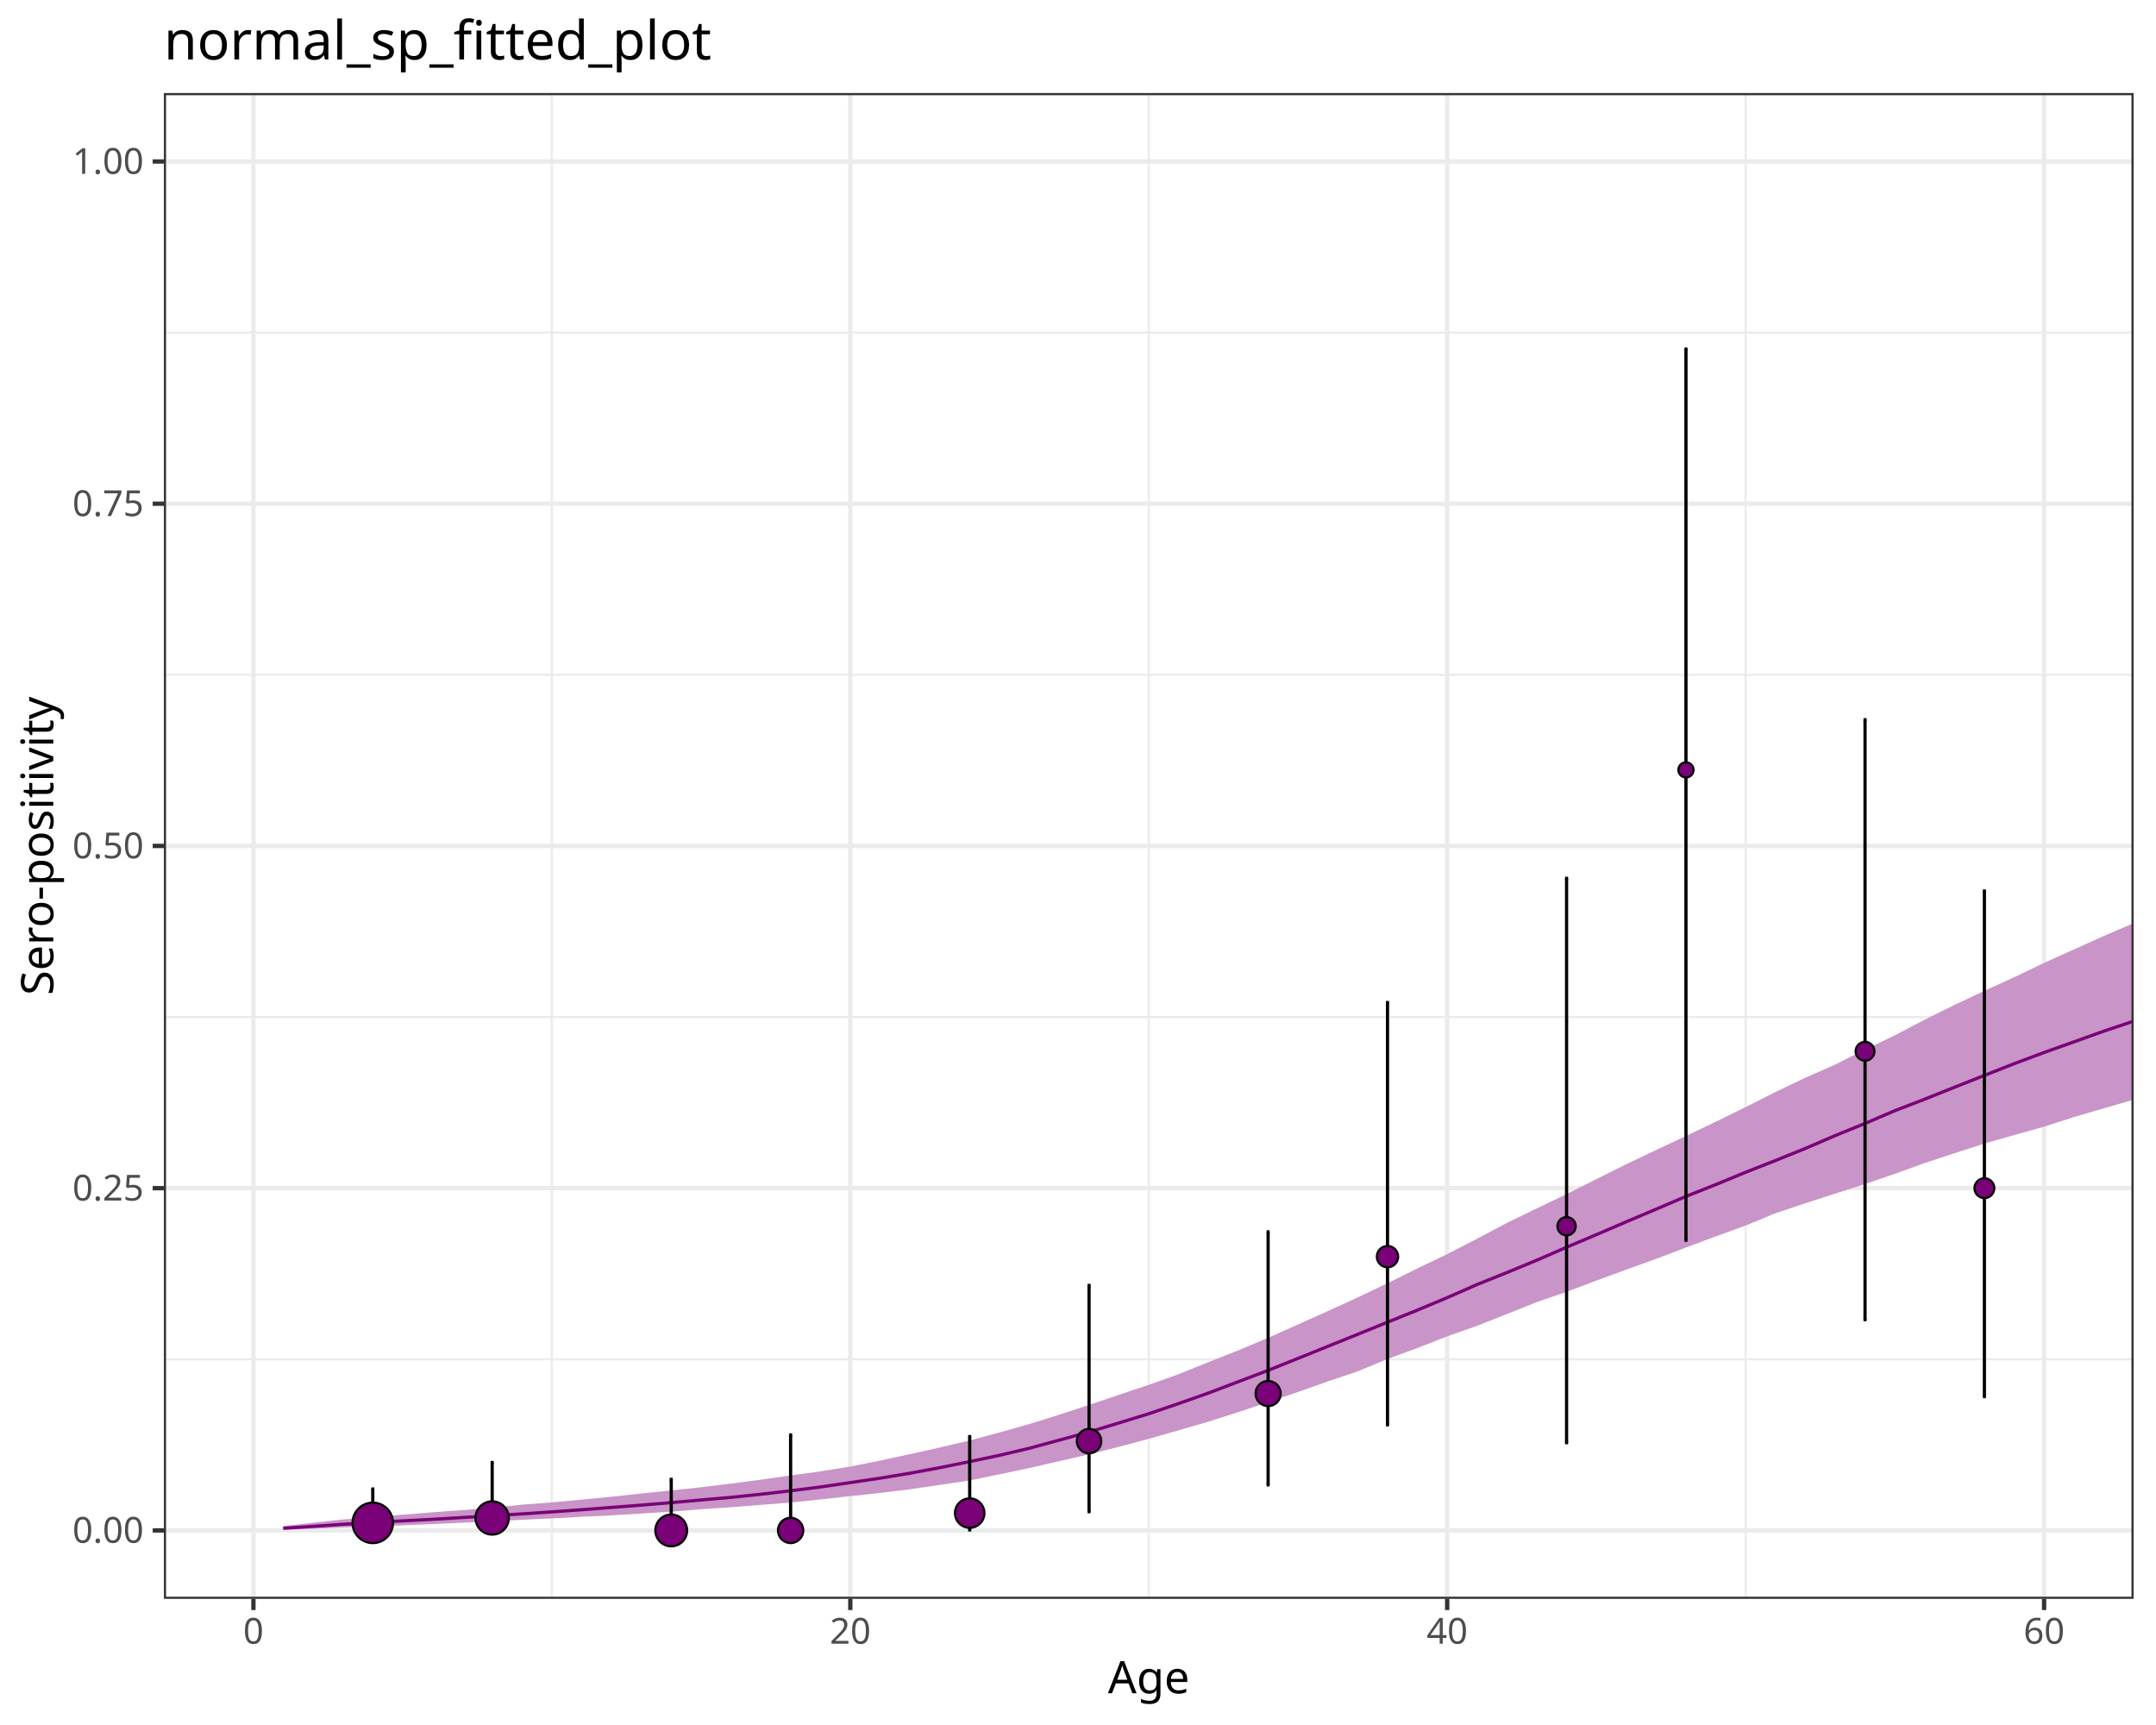
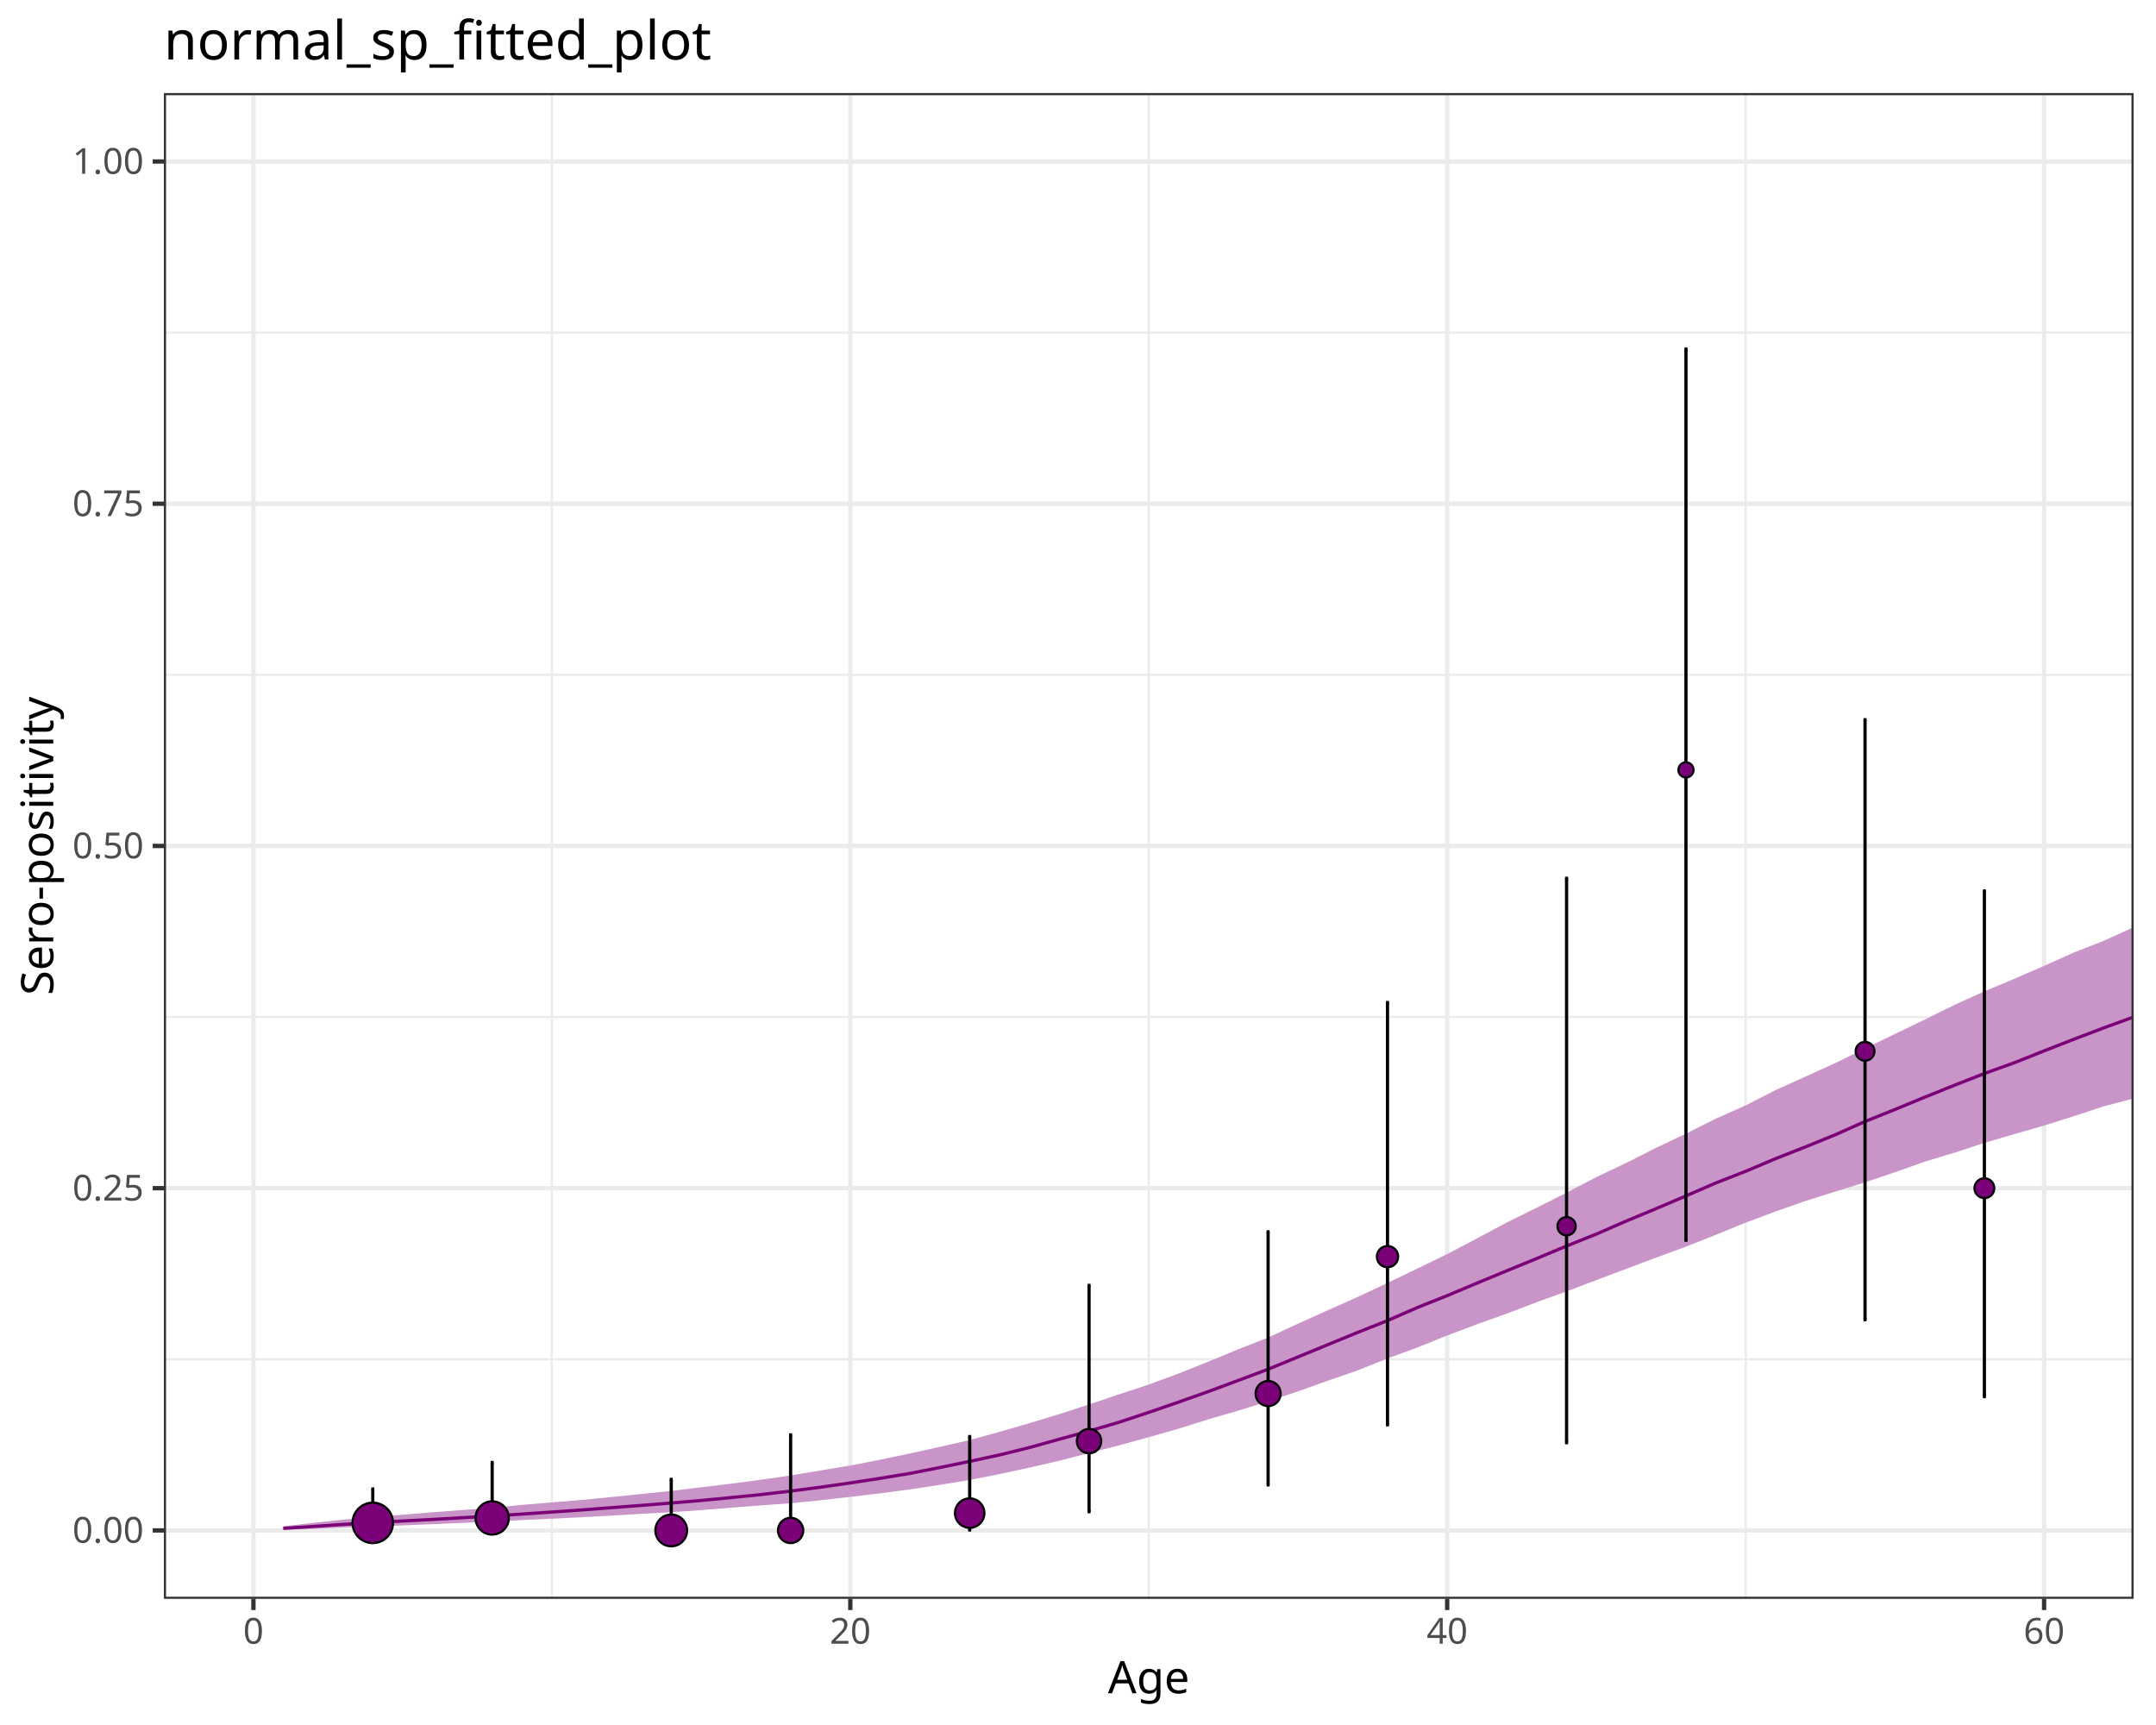
<svg xmlns="http://www.w3.org/2000/svg" class="svglite" data-engine-version="2.0" width="720.00pt" height="576.00pt" viewBox="0 0 720.00 576.00">
  <defs>
    <style type="text/css">
    .svglite line, .svglite polyline, .svglite polygon, .svglite path, .svglite rect, .svglite circle {
      fill: none;
      stroke: #000000;
      stroke-linecap: round;
      stroke-linejoin: round;
      stroke-miterlimit: 10.00;
    }
  </style>
  </defs>
  <rect width="100%" height="100%" style="stroke: none; fill: #FFFFFF;" />
  <defs>
    <clipPath id="cpMC4wMHw3MjAuMDB8MC4wMHw1NzYuMDA=">
      <rect x="0.00" y="0.00" width="720.00" height="576.00" />
    </clipPath>
  </defs>
  <g clip-path="url(#cpMC4wMHw3MjAuMDB8MC4wMHw1NzYuMDA=)">
    <rect x="0.00" y="0.00" width="720.00" height="576.00" style="stroke-width: 1.45; stroke: #FFFFFF; fill: #FFFFFF;" />
  </g>
  <defs>
    <clipPath id="cpNTQuNzN8NzEyLjUzfDMxLjA3fDUzMy44OA==">
      <rect x="54.73" y="31.07" width="657.80" height="502.81" />
    </clipPath>
  </defs>
  <g clip-path="url(#cpNTQuNzN8NzEyLjUzfDMxLjA3fDUzMy44OA==)">
    <rect x="54.73" y="31.07" width="657.80" height="502.81" style="stroke-width: 1.45; stroke: none; fill: #FFFFFF;" />
    <polyline points="54.73,453.89 712.53,453.89 " style="stroke-width: 0.73; stroke: #EBEBEB; stroke-linecap: butt;" />
    <polyline points="54.73,339.61 712.53,339.61 " style="stroke-width: 0.73; stroke: #EBEBEB; stroke-linecap: butt;" />
    <polyline points="54.73,225.34 712.53,225.34 " style="stroke-width: 0.73; stroke: #EBEBEB; stroke-linecap: butt;" />
    <polyline points="54.73,111.06 712.53,111.06 " style="stroke-width: 0.73; stroke: #EBEBEB; stroke-linecap: butt;" />
    <polyline points="184.29,533.88 184.29,31.07 " style="stroke-width: 0.73; stroke: #EBEBEB; stroke-linecap: butt;" />
    <polyline points="383.63,533.88 383.63,31.07 " style="stroke-width: 0.73; stroke: #EBEBEB; stroke-linecap: butt;" />
    <polyline points="582.96,533.88 582.96,31.07 " style="stroke-width: 0.73; stroke: #EBEBEB; stroke-linecap: butt;" />
    <polyline points="54.73,511.03 712.53,511.03 " style="stroke-width: 1.45; stroke: #EBEBEB; stroke-linecap: butt;" />
    <polyline points="54.73,396.75 712.53,396.75 " style="stroke-width: 1.45; stroke: #EBEBEB; stroke-linecap: butt;" />
    <polyline points="54.73,282.47 712.53,282.47 " style="stroke-width: 1.45; stroke: #EBEBEB; stroke-linecap: butt;" />
    <polyline points="54.73,168.20 712.53,168.20 " style="stroke-width: 1.45; stroke: #EBEBEB; stroke-linecap: butt;" />
    <polyline points="54.73,53.92 712.53,53.92 " style="stroke-width: 1.45; stroke: #EBEBEB; stroke-linecap: butt;" />
    <polyline points="84.63,533.88 84.63,31.07 " style="stroke-width: 1.45; stroke: #EBEBEB; stroke-linecap: butt;" />
    <polyline points="283.96,533.88 283.96,31.07 " style="stroke-width: 1.45; stroke: #EBEBEB; stroke-linecap: butt;" />
    <polyline points="483.29,533.88 483.29,31.07 " style="stroke-width: 1.45; stroke: #EBEBEB; stroke-linecap: butt;" />
    <polyline points="682.63,533.88 682.63,31.07 " style="stroke-width: 1.45; stroke: #EBEBEB; stroke-linecap: butt;" />
-     <polygon points="94.59,509.63 104.56,508.44 114.53,507.38 124.49,506.58 134.46,505.78 144.43,504.98 154.39,504.25 164.36,503.49 174.33,502.43 184.29,501.67 194.26,500.75 204.23,499.78 214.19,498.70 224.16,497.69 234.13,496.61 244.09,495.40 254.06,494.09 264.03,492.68 273.99,491.31 283.96,489.70 293.93,487.71 303.89,485.56 313.86,483.34 323.83,480.98 333.79,478.32 343.76,475.51 353.73,472.39 363.69,469.12 373.66,465.75 383.63,462.41 393.59,458.86 403.56,454.84 413.53,450.90 423.49,446.73 433.46,442.26 443.43,437.79 453.39,433.25 463.36,428.48 473.33,423.55 483.29,418.76 493.26,413.63 503.23,408.35 513.19,403.52 523.16,398.72 533.13,393.71 543.09,388.75 553.06,384.00 563.03,379.31 572.99,374.56 582.96,369.66 592.93,364.63 602.89,359.87 612.86,355.48 622.83,350.47 632.79,345.71 642.76,340.48 652.73,335.54 662.69,330.85 672.66,326.31 682.63,321.53 692.59,317.03 702.56,312.54 712.53,308.26 722.49,303.52 732.46,298.95 742.43,294.90 752.39,290.60 762.36,286.22 772.33,281.94 782.29,277.26 792.26,273.56 802.23,269.74 812.19,265.36 822.16,261.35 832.13,257.53 842.09,253.93 852.06,250.03 862.03,246.42 872.00,242.60 881.96,239.31 881.96,323.45 872.00,325.11 862.03,327.33 852.06,329.45 842.09,331.62 832.13,334.52 822.16,336.90 812.19,339.77 802.23,342.12 792.26,344.60 782.29,347.58 772.33,349.69 762.36,352.67 752.39,355.58 742.43,358.37 732.46,361.46 722.49,364.28 712.53,367.21 702.56,370.08 692.59,372.99 682.63,376.21 672.66,379.00 662.69,381.85 652.73,385.07 642.76,388.34 632.79,391.95 622.83,395.37 612.86,398.55 602.89,401.79 592.93,405.11 582.96,409.23 572.99,412.84 563.03,416.56 553.06,420.34 543.09,423.94 533.13,427.60 523.16,431.36 513.19,434.79 503.23,438.77 493.26,442.71 483.29,446.23 473.33,450.13 463.36,453.78 453.39,457.91 443.43,461.27 433.46,464.81 423.49,468.18 413.53,471.52 403.56,474.71 393.59,477.60 383.63,480.44 373.66,483.10 363.69,485.62 353.73,487.90 343.76,490.18 333.79,492.29 323.83,494.34 313.86,495.83 303.89,497.29 293.93,498.51 283.96,499.57 273.99,500.69 264.03,501.71 254.06,502.50 244.09,503.28 234.13,503.96 224.16,504.76 214.19,505.39 204.23,506.00 194.26,506.47 184.29,507.01 174.33,507.48 164.36,507.99 154.39,508.46 144.43,508.89 134.46,509.32 124.49,509.63 114.53,510.04 104.56,510.46 94.59,510.84 " style="stroke-width: 0.00; stroke: none; stroke-linecap: butt; fill: #C994C7;" />
-     <polyline points="94.59,509.63 104.56,508.44 114.53,507.38 124.49,506.58 134.46,505.78 144.43,504.98 154.39,504.25 164.36,503.49 174.33,502.43 184.29,501.67 194.26,500.75 204.23,499.78 214.19,498.70 224.16,497.69 234.13,496.61 244.09,495.40 254.06,494.09 264.03,492.68 273.99,491.31 283.96,489.70 293.93,487.71 303.89,485.56 313.86,483.34 323.83,480.98 333.79,478.32 343.76,475.51 353.73,472.39 363.69,469.12 373.66,465.75 383.63,462.41 393.59,458.86 403.56,454.84 413.53,450.90 423.49,446.73 433.46,442.26 443.43,437.79 453.39,433.25 463.36,428.48 473.33,423.55 483.29,418.76 493.26,413.63 503.23,408.35 513.19,403.52 523.16,398.72 533.13,393.71 543.09,388.75 553.06,384.00 563.03,379.31 572.99,374.56 582.96,369.66 592.93,364.63 602.89,359.87 612.86,355.48 622.83,350.47 632.79,345.71 642.76,340.48 652.73,335.54 662.69,330.85 672.66,326.31 682.63,321.53 692.59,317.03 702.56,312.54 712.53,308.26 722.49,303.52 732.46,298.95 742.43,294.90 752.39,290.60 762.36,286.22 772.33,281.94 782.29,277.26 792.26,273.56 802.23,269.74 812.19,265.36 822.16,261.35 832.13,257.53 842.09,253.93 852.06,250.03 862.03,246.42 872.00,242.60 881.96,239.31 " style="stroke-width: 1.07; stroke: none; stroke-linecap: butt;" />
-     <polyline points="881.96,323.45 872.00,325.11 862.03,327.33 852.06,329.45 842.09,331.62 832.13,334.52 822.16,336.90 812.19,339.77 802.23,342.12 792.26,344.60 782.29,347.58 772.33,349.69 762.36,352.67 752.39,355.58 742.43,358.37 732.46,361.46 722.49,364.28 712.53,367.21 702.56,370.08 692.59,372.99 682.63,376.21 672.66,379.00 662.69,381.85 652.73,385.07 642.76,388.34 632.79,391.95 622.83,395.37 612.86,398.55 602.89,401.79 592.93,405.11 582.96,409.23 572.99,412.84 563.03,416.56 553.06,420.34 543.09,423.94 533.13,427.60 523.16,431.36 513.19,434.79 503.23,438.77 493.26,442.71 483.29,446.23 473.33,450.13 463.36,453.78 453.39,457.91 443.43,461.27 433.46,464.81 423.49,468.18 413.53,471.52 403.56,474.71 393.59,477.60 383.63,480.44 373.66,483.10 363.69,485.62 353.73,487.90 343.76,490.18 333.79,492.29 323.83,494.34 313.86,495.83 303.89,497.29 293.93,498.51 283.96,499.57 273.99,500.69 264.03,501.71 254.06,502.50 244.09,503.28 234.13,503.96 224.16,504.76 214.19,505.39 204.23,506.00 194.26,506.47 184.29,507.01 174.33,507.48 164.36,507.99 154.39,508.46 144.43,508.89 134.46,509.32 124.49,509.63 114.53,510.04 104.56,510.46 94.59,510.84 " style="stroke-width: 1.07; stroke: none; stroke-linecap: butt;" />
-     <polyline points="94.59,510.30 104.56,509.67 114.53,508.98 124.49,508.40 134.46,507.84 144.43,507.32 154.39,506.72 164.36,506.13 174.33,505.51 184.29,504.84 194.26,504.12 204.23,503.35 214.19,502.58 224.16,501.75 234.13,500.86 244.09,499.99 254.06,498.95 264.03,497.79 273.99,496.52 283.96,495.06 293.93,493.58 303.89,491.93 313.86,490.07 323.83,488.05 333.79,485.94 343.76,483.59 353.73,480.87 363.69,478.16 373.66,475.14 383.63,472.07 393.59,468.67 403.56,465.15 413.53,461.37 423.49,457.58 433.46,453.59 443.43,449.56 453.39,445.55 463.36,441.49 473.33,437.47 483.29,433.30 493.26,428.92 503.23,424.92 513.19,420.81 523.16,416.46 533.13,412.26 543.09,407.97 553.06,403.76 563.03,399.49 572.99,395.54 582.96,391.43 592.93,387.51 602.89,383.48 612.86,379.19 622.83,375.13 632.79,370.87 642.76,367.03 652.73,363.04 662.69,359.09 672.66,355.17 682.63,351.44 692.59,347.89 702.56,344.32 712.53,340.97 722.49,337.41 732.46,333.46 742.43,330.14 752.39,326.47 762.36,323.52 772.33,320.30 782.29,316.68 792.26,313.54 802.23,310.17 812.19,306.71 822.16,303.41 832.13,300.16 842.09,297.26 852.06,294.05 862.03,290.95 872.00,288.13 881.96,285.02 " style="stroke-width: 1.07; stroke: #7A0177; stroke-linecap: butt;" />
+     <polygon points="94.59,509.67 104.56,508.50 114.53,507.44 124.49,506.58 134.46,505.79 144.43,504.97 154.39,504.21 164.36,503.50 174.33,502.50 184.29,501.68 194.26,500.85 204.23,499.88 214.19,498.86 224.16,497.83 234.13,496.63 244.09,495.43 254.06,494.12 264.03,492.66 273.99,491.02 283.96,489.36 293.93,487.42 303.89,485.33 313.86,483.13 323.83,480.85 333.79,478.12 343.76,475.22 353.73,472.20 363.69,468.96 373.66,465.60 383.63,462.31 393.59,458.64 403.56,454.66 413.53,450.54 423.49,446.62 433.46,441.99 443.43,437.51 453.39,433.08 463.36,428.39 473.33,423.59 483.29,418.75 493.26,413.51 503.23,408.18 513.19,403.26 523.16,398.25 533.13,393.04 543.09,388.31 553.06,383.26 563.03,378.54 572.99,373.54 582.96,369.11 592.93,364.01 602.89,359.51 612.86,355.00 622.83,350.10 632.79,345.27 642.76,340.46 652.73,335.55 662.69,331.03 672.66,326.85 682.63,322.51 692.59,318.05 702.56,314.16 712.53,309.60 722.49,305.04 732.46,300.17 742.43,295.82 752.39,291.54 762.36,287.14 772.33,283.13 782.29,279.04 792.26,275.00 802.23,270.68 812.19,266.71 822.16,262.80 832.13,258.87 842.09,255.46 852.06,252.15 862.03,248.07 872.00,244.01 881.96,240.06 881.96,322.84 872.00,324.95 862.03,327.12 852.06,329.06 842.09,331.22 832.13,333.65 822.16,336.01 812.19,338.40 802.23,340.86 792.26,343.81 782.29,346.41 772.33,349.27 762.36,351.88 752.39,354.37 742.43,357.33 732.46,360.67 722.49,363.77 712.53,366.79 702.56,369.41 692.59,372.70 682.63,375.83 672.66,378.70 662.69,381.63 652.73,384.88 642.76,387.91 632.79,391.43 622.83,394.79 612.86,397.89 602.89,401.03 592.93,404.54 582.96,408.26 572.99,412.33 563.03,416.28 553.06,419.93 543.09,423.69 533.13,427.42 523.16,431.21 513.19,434.81 503.23,438.61 493.26,442.18 483.29,445.94 473.33,449.95 463.36,453.60 453.39,457.60 443.43,461.03 433.46,464.61 423.49,467.92 413.53,471.03 403.56,473.92 393.59,477.06 383.63,479.90 373.66,482.64 363.69,485.19 353.73,487.76 343.76,490.06 333.79,492.22 323.83,494.17 313.86,495.81 303.89,497.33 293.93,498.65 283.96,499.81 273.99,500.97 264.03,501.95 254.06,502.67 244.09,503.44 234.13,504.25 224.16,504.93 214.19,505.49 204.23,506.08 194.26,506.64 184.29,507.11 174.33,507.56 164.36,508.09 154.39,508.51 144.43,508.94 134.46,509.35 124.49,509.71 114.53,510.07 104.56,510.49 94.59,510.85 " style="stroke-width: 0.00; stroke: none; stroke-linecap: butt; fill: #C994C7;" />
+     <polyline points="94.59,509.67 104.56,508.50 114.53,507.44 124.49,506.58 134.46,505.79 144.43,504.97 154.39,504.21 164.36,503.50 174.33,502.50 184.29,501.68 194.26,500.85 204.23,499.88 214.19,498.86 224.16,497.83 234.13,496.63 244.09,495.43 254.06,494.12 264.03,492.66 273.99,491.02 283.96,489.36 293.93,487.42 303.89,485.33 313.86,483.13 323.83,480.85 333.79,478.12 343.76,475.22 353.73,472.20 363.69,468.96 373.66,465.60 383.63,462.31 393.59,458.64 403.56,454.66 413.53,450.54 423.49,446.62 433.46,441.99 443.43,437.51 453.39,433.08 463.36,428.39 473.33,423.59 483.29,418.75 493.26,413.51 503.23,408.18 513.19,403.26 523.16,398.25 533.13,393.04 543.09,388.31 553.06,383.26 563.03,378.54 572.99,373.54 582.96,369.11 592.93,364.01 602.89,359.51 612.86,355.00 622.83,350.10 632.79,345.27 642.76,340.46 652.73,335.55 662.69,331.03 672.66,326.85 682.63,322.51 692.59,318.05 702.56,314.16 712.53,309.60 722.49,305.04 732.46,300.17 742.43,295.82 752.39,291.54 762.36,287.14 772.33,283.13 782.29,279.04 792.26,275.00 802.23,270.68 812.19,266.71 822.16,262.80 832.13,258.87 842.09,255.46 852.06,252.15 862.03,248.07 872.00,244.01 881.96,240.06 " style="stroke-width: 1.07; stroke: none; stroke-linecap: butt;" />
+     <polyline points="881.96,322.84 872.00,324.95 862.03,327.12 852.06,329.06 842.09,331.22 832.13,333.65 822.16,336.01 812.19,338.40 802.23,340.86 792.26,343.81 782.29,346.41 772.33,349.27 762.36,351.88 752.39,354.37 742.43,357.33 732.46,360.67 722.49,363.77 712.53,366.79 702.56,369.41 692.59,372.70 682.63,375.83 672.66,378.70 662.69,381.63 652.73,384.88 642.76,387.91 632.79,391.43 622.83,394.79 612.86,397.89 602.89,401.03 592.93,404.54 582.96,408.26 572.99,412.33 563.03,416.28 553.06,419.93 543.09,423.69 533.13,427.42 523.16,431.21 513.19,434.81 503.23,438.61 493.26,442.18 483.29,445.94 473.33,449.95 463.36,453.60 453.39,457.60 443.43,461.03 433.46,464.61 423.49,467.92 413.53,471.03 403.56,473.92 393.59,477.06 383.63,479.90 373.66,482.64 363.69,485.19 353.73,487.76 343.76,490.06 333.79,492.22 323.83,494.17 313.86,495.81 303.89,497.33 293.93,498.65 283.96,499.81 273.99,500.97 264.03,501.95 254.06,502.67 244.09,503.44 234.13,504.25 224.16,504.93 214.19,505.49 204.23,506.08 194.26,506.64 184.29,507.11 174.33,507.56 164.36,508.09 154.39,508.51 144.43,508.94 134.46,509.35 124.49,509.71 114.53,510.07 104.56,510.49 94.59,510.85 " style="stroke-width: 1.07; stroke: none; stroke-linecap: butt;" />
+     <polyline points="94.59,510.33 104.56,509.70 114.53,509.02 124.49,508.45 134.46,507.88 144.43,507.36 154.39,506.78 164.36,506.22 174.33,505.57 184.29,504.89 194.26,504.19 204.23,503.43 214.19,502.67 224.16,501.88 234.13,501.03 244.09,500.07 254.06,499.06 264.03,497.89 273.99,496.60 283.96,495.17 293.93,493.63 303.89,491.99 313.86,490.03 323.83,487.98 333.79,485.82 343.76,483.36 353.73,480.58 363.69,477.84 373.66,474.92 383.63,471.61 393.59,468.18 403.56,464.64 413.53,460.94 423.49,457.20 433.46,453.10 443.43,449.00 453.39,444.91 463.36,440.96 473.33,436.60 483.29,432.63 493.26,428.44 503.23,424.31 513.19,420.23 523.16,416.05 533.13,412.06 543.09,407.72 553.06,403.58 563.03,399.33 572.99,395.01 582.96,391.11 592.93,386.90 602.89,382.98 612.86,378.92 622.83,374.48 632.79,370.48 642.76,366.37 652.73,362.36 662.69,358.46 672.66,354.87 682.63,350.90 692.59,347.01 702.56,343.22 712.53,339.58 722.49,335.85 732.46,332.31 742.43,328.76 752.39,325.11 762.36,321.48 772.33,318.43 782.29,315.61 792.26,312.21 802.23,308.66 812.19,305.49 822.16,302.27 832.13,299.11 842.09,296.43 852.06,293.18 862.03,290.04 872.00,287.09 881.96,283.92 " style="stroke-width: 1.07; stroke: #7A0177; stroke-linecap: butt;" />
    <polyline points="124.00,497.21 124.99,497.21 " style="stroke-width: 1.07; stroke-linecap: butt;" />
    <polyline points="124.49,497.21 124.49,510.96 " style="stroke-width: 1.07; stroke-linecap: butt;" />
    <polyline points="124.00,510.96 124.99,510.96 " style="stroke-width: 1.07; stroke-linecap: butt;" />
    <polyline points="163.86,488.35 164.86,488.35 " style="stroke-width: 1.07; stroke-linecap: butt;" />
    <polyline points="164.36,488.35 164.36,510.92 " style="stroke-width: 1.07; stroke-linecap: butt;" />
    <polyline points="163.86,510.92 164.86,510.92 " style="stroke-width: 1.07; stroke-linecap: butt;" />
    <polyline points="223.66,493.97 224.66,493.97 " style="stroke-width: 1.07; stroke-linecap: butt;" />
    <polyline points="224.16,493.97 224.16,511.03 " style="stroke-width: 1.07; stroke-linecap: butt;" />
    <polyline points="223.66,511.03 224.66,511.03 " style="stroke-width: 1.07; stroke-linecap: butt;" />
    <polyline points="263.53,479.13 264.53,479.13 " style="stroke-width: 1.07; stroke-linecap: butt;" />
    <polyline points="264.03,479.13 264.03,511.03 " style="stroke-width: 1.07; stroke-linecap: butt;" />
    <polyline points="263.53,511.03 264.53,511.03 " style="stroke-width: 1.07; stroke-linecap: butt;" />
    <polyline points="323.33,479.70 324.33,479.70 " style="stroke-width: 1.07; stroke-linecap: butt;" />
    <polyline points="323.83,479.70 323.83,510.88 " style="stroke-width: 1.07; stroke-linecap: butt;" />
    <polyline points="323.33,510.88 324.33,510.88 " style="stroke-width: 1.07; stroke-linecap: butt;" />
    <polyline points="363.20,429.22 364.19,429.22 " style="stroke-width: 1.07; stroke-linecap: butt;" />
    <polyline points="363.69,429.22 363.69,504.78 " style="stroke-width: 1.07; stroke-linecap: butt;" />
    <polyline points="363.20,504.78 364.19,504.78 " style="stroke-width: 1.07; stroke-linecap: butt;" />
    <polyline points="423.00,411.32 423.99,411.32 " style="stroke-width: 1.07; stroke-linecap: butt;" />
    <polyline points="423.49,411.32 423.49,495.82 " style="stroke-width: 1.07; stroke-linecap: butt;" />
    <polyline points="423.00,495.82 423.99,495.82 " style="stroke-width: 1.07; stroke-linecap: butt;" />
    <polyline points="462.86,334.74 463.86,334.74 " style="stroke-width: 1.07; stroke-linecap: butt;" />
    <polyline points="463.36,334.74 463.36,475.77 " style="stroke-width: 1.07; stroke-linecap: butt;" />
    <polyline points="462.86,475.77 463.86,475.77 " style="stroke-width: 1.07; stroke-linecap: butt;" />
    <polyline points="522.66,293.27 523.66,293.27 " style="stroke-width: 1.07; stroke-linecap: butt;" />
    <polyline points="523.16,293.27 523.16,481.73 " style="stroke-width: 1.07; stroke-linecap: butt;" />
    <polyline points="522.66,481.73 523.66,481.73 " style="stroke-width: 1.07; stroke-linecap: butt;" />
    <polyline points="562.53,116.54 563.53,116.54 " style="stroke-width: 1.07; stroke-linecap: butt;" />
    <polyline points="563.03,116.54 563.03,414.12 " style="stroke-width: 1.07; stroke-linecap: butt;" />
    <polyline points="562.53,414.12 563.53,414.12 " style="stroke-width: 1.07; stroke-linecap: butt;" />
    <polyline points="622.33,240.33 623.33,240.33 " style="stroke-width: 1.07; stroke-linecap: butt;" />
    <polyline points="622.83,240.33 622.83,440.67 " style="stroke-width: 1.07; stroke-linecap: butt;" />
    <polyline points="622.33,440.67 623.33,440.67 " style="stroke-width: 1.07; stroke-linecap: butt;" />
    <polyline points="662.20,297.51 663.19,297.51 " style="stroke-width: 1.07; stroke-linecap: butt;" />
    <polyline points="662.69,297.51 662.69,466.35 " style="stroke-width: 1.07; stroke-linecap: butt;" />
    <polyline points="662.20,466.35 663.19,466.35 " style="stroke-width: 1.07; stroke-linecap: butt;" />
    <polyline points="722.00,181.05 722.99,181.05 " style="stroke-width: 1.07; stroke-linecap: butt;" />
    <polyline points="722.49,181.05 722.49,405.97 " style="stroke-width: 1.07; stroke-linecap: butt;" />
    <polyline points="722.00,405.97 722.99,405.97 " style="stroke-width: 1.07; stroke-linecap: butt;" />
    <polyline points="761.86,150.35 762.86,150.35 " style="stroke-width: 1.07; stroke-linecap: butt;" />
    <polyline points="762.36,150.35 762.36,414.60 " style="stroke-width: 1.07; stroke-linecap: butt;" />
    <polyline points="761.86,414.60 762.86,414.60 " style="stroke-width: 1.07; stroke-linecap: butt;" />
    <polyline points="821.66,53.92 822.66,53.92 " style="stroke-width: 1.07; stroke-linecap: butt;" />
    <polyline points="822.16,53.92 822.16,499.60 " style="stroke-width: 1.07; stroke-linecap: butt;" />
    <polyline points="821.66,499.60 822.66,499.60 " style="stroke-width: 1.07; stroke-linecap: butt;" />
    <polyline points="861.53,53.92 862.53,53.92 " style="stroke-width: 1.07; stroke-linecap: butt;" />
    <polyline points="862.03,53.92 862.03,499.60 " style="stroke-width: 1.07; stroke-linecap: butt;" />
    <polyline points="861.53,499.60 862.53,499.60 " style="stroke-width: 1.07; stroke-linecap: butt;" />
    <circle cx="124.49" cy="508.51" r="6.76" style="stroke-width: 0.71; fill: #7A0177;" />
    <circle cx="164.36" cy="506.87" r="5.56" style="stroke-width: 0.71; fill: #7A0177;" />
    <circle cx="224.16" cy="511.03" r="5.31" style="stroke-width: 0.71; fill: #7A0177;" />
    <circle cx="264.03" cy="511.03" r="4.23" style="stroke-width: 0.71; fill: #7A0177;" />
    <circle cx="323.83" cy="505.24" r="4.92" style="stroke-width: 0.71; fill: #7A0177;" />
    <circle cx="363.69" cy="481.21" r="4.08" style="stroke-width: 0.71; fill: #7A0177;" />
    <circle cx="423.49" cy="465.32" r="4.20" style="stroke-width: 0.71; fill: #7A0177;" />
    <circle cx="463.36" cy="419.61" r="3.56" style="stroke-width: 0.71; fill: #7A0177;" />
    <circle cx="523.16" cy="409.45" r="3.06" style="stroke-width: 0.71; fill: #7A0177;" />
    <circle cx="563.03" cy="257.08" r="2.54" style="stroke-width: 0.71; fill: #7A0177;" />
    <circle cx="622.83" cy="351.04" r="3.15" style="stroke-width: 0.71; fill: #7A0177;" />
    <circle cx="662.69" cy="396.75" r="3.32" style="stroke-width: 0.71; fill: #7A0177;" />
    <circle cx="722.49" cy="295.92" r="3.01" style="stroke-width: 0.71; fill: #7A0177;" />
    <circle cx="762.36" cy="282.47" r="2.74" style="stroke-width: 0.71; fill: #7A0177;" />
    <circle cx="822.16" cy="53.92" r="1.42" style="stroke-width: 0.71; fill: #7A0177;" />
    <circle cx="862.03" cy="53.92" r="1.42" style="stroke-width: 0.71; fill: #7A0177;" />
    <rect x="54.73" y="31.07" width="657.80" height="502.81" style="stroke-width: 1.45; stroke: #333333;" />
  </g>
  <g clip-path="url(#cpMC4wMHw3MjAuMDB8MC4wMHw1NzYuMDA=)">
    <text x="48.00" y="515.15" text-anchor="end" style="font-size: 12.00px; fill: #4D4D4D; font-family: sans;" textLength="23.36px" lengthAdjust="spacingAndGlyphs">0.00</text>
    <text x="48.00" y="400.88" text-anchor="end" style="font-size: 12.00px; fill: #4D4D4D; font-family: sans;" textLength="23.36px" lengthAdjust="spacingAndGlyphs">0.25</text>
    <text x="48.00" y="286.60" text-anchor="end" style="font-size: 12.00px; fill: #4D4D4D; font-family: sans;" textLength="23.36px" lengthAdjust="spacingAndGlyphs">0.50</text>
    <text x="48.00" y="172.33" text-anchor="end" style="font-size: 12.00px; fill: #4D4D4D; font-family: sans;" textLength="23.36px" lengthAdjust="spacingAndGlyphs">0.75</text>
    <text x="48.00" y="58.05" text-anchor="end" style="font-size: 12.00px; fill: #4D4D4D; font-family: sans;" textLength="23.36px" lengthAdjust="spacingAndGlyphs">1.00</text>
    <polyline points="50.99,511.03 54.73,511.03 " style="stroke-width: 1.45; stroke: #333333; stroke-linecap: butt;" />
    <polyline points="50.99,396.75 54.73,396.75 " style="stroke-width: 1.45; stroke: #333333; stroke-linecap: butt;" />
    <polyline points="50.99,282.47 54.73,282.47 " style="stroke-width: 1.45; stroke: #333333; stroke-linecap: butt;" />
    <polyline points="50.99,168.20 54.73,168.20 " style="stroke-width: 1.45; stroke: #333333; stroke-linecap: butt;" />
    <polyline points="50.99,53.92 54.73,53.92 " style="stroke-width: 1.45; stroke: #333333; stroke-linecap: butt;" />
    <polyline points="84.63,537.62 84.63,533.88 " style="stroke-width: 1.45; stroke: #333333; stroke-linecap: butt;" />
    <polyline points="283.96,537.62 283.96,533.88 " style="stroke-width: 1.45; stroke: #333333; stroke-linecap: butt;" />
    <polyline points="483.29,537.62 483.29,533.88 " style="stroke-width: 1.45; stroke: #333333; stroke-linecap: butt;" />
    <polyline points="682.63,537.62 682.63,533.88 " style="stroke-width: 1.45; stroke: #333333; stroke-linecap: butt;" />
    <text x="84.63" y="548.86" text-anchor="middle" style="font-size: 12.00px; fill: #4D4D4D; font-family: sans;" textLength="6.67px" lengthAdjust="spacingAndGlyphs">0</text>
    <text x="283.96" y="548.86" text-anchor="middle" style="font-size: 12.00px; fill: #4D4D4D; font-family: sans;" textLength="13.35px" lengthAdjust="spacingAndGlyphs">20</text>
    <text x="483.29" y="548.86" text-anchor="middle" style="font-size: 12.00px; fill: #4D4D4D; font-family: sans;" textLength="13.35px" lengthAdjust="spacingAndGlyphs">40</text>
    <text x="682.63" y="548.86" text-anchor="middle" style="font-size: 12.00px; fill: #4D4D4D; font-family: sans;" textLength="13.35px" lengthAdjust="spacingAndGlyphs">60</text>
    <text x="383.63" y="565.41" text-anchor="middle" style="font-size: 15.00px; font-family: sans;" textLength="26.69px" lengthAdjust="spacingAndGlyphs">Age</text>
    <text transform="translate(17.79,282.47) rotate(-90)" text-anchor="middle" style="font-size: 15.00px; font-family: sans;" textLength="94.21px" lengthAdjust="spacingAndGlyphs">Sero-positivity</text>
    <text x="54.73" y="19.86" style="font-size: 18.00px; font-family: sans;" textLength="172.12px" lengthAdjust="spacingAndGlyphs">normal_sp_fitted_plot</text>
  </g>
</svg>
